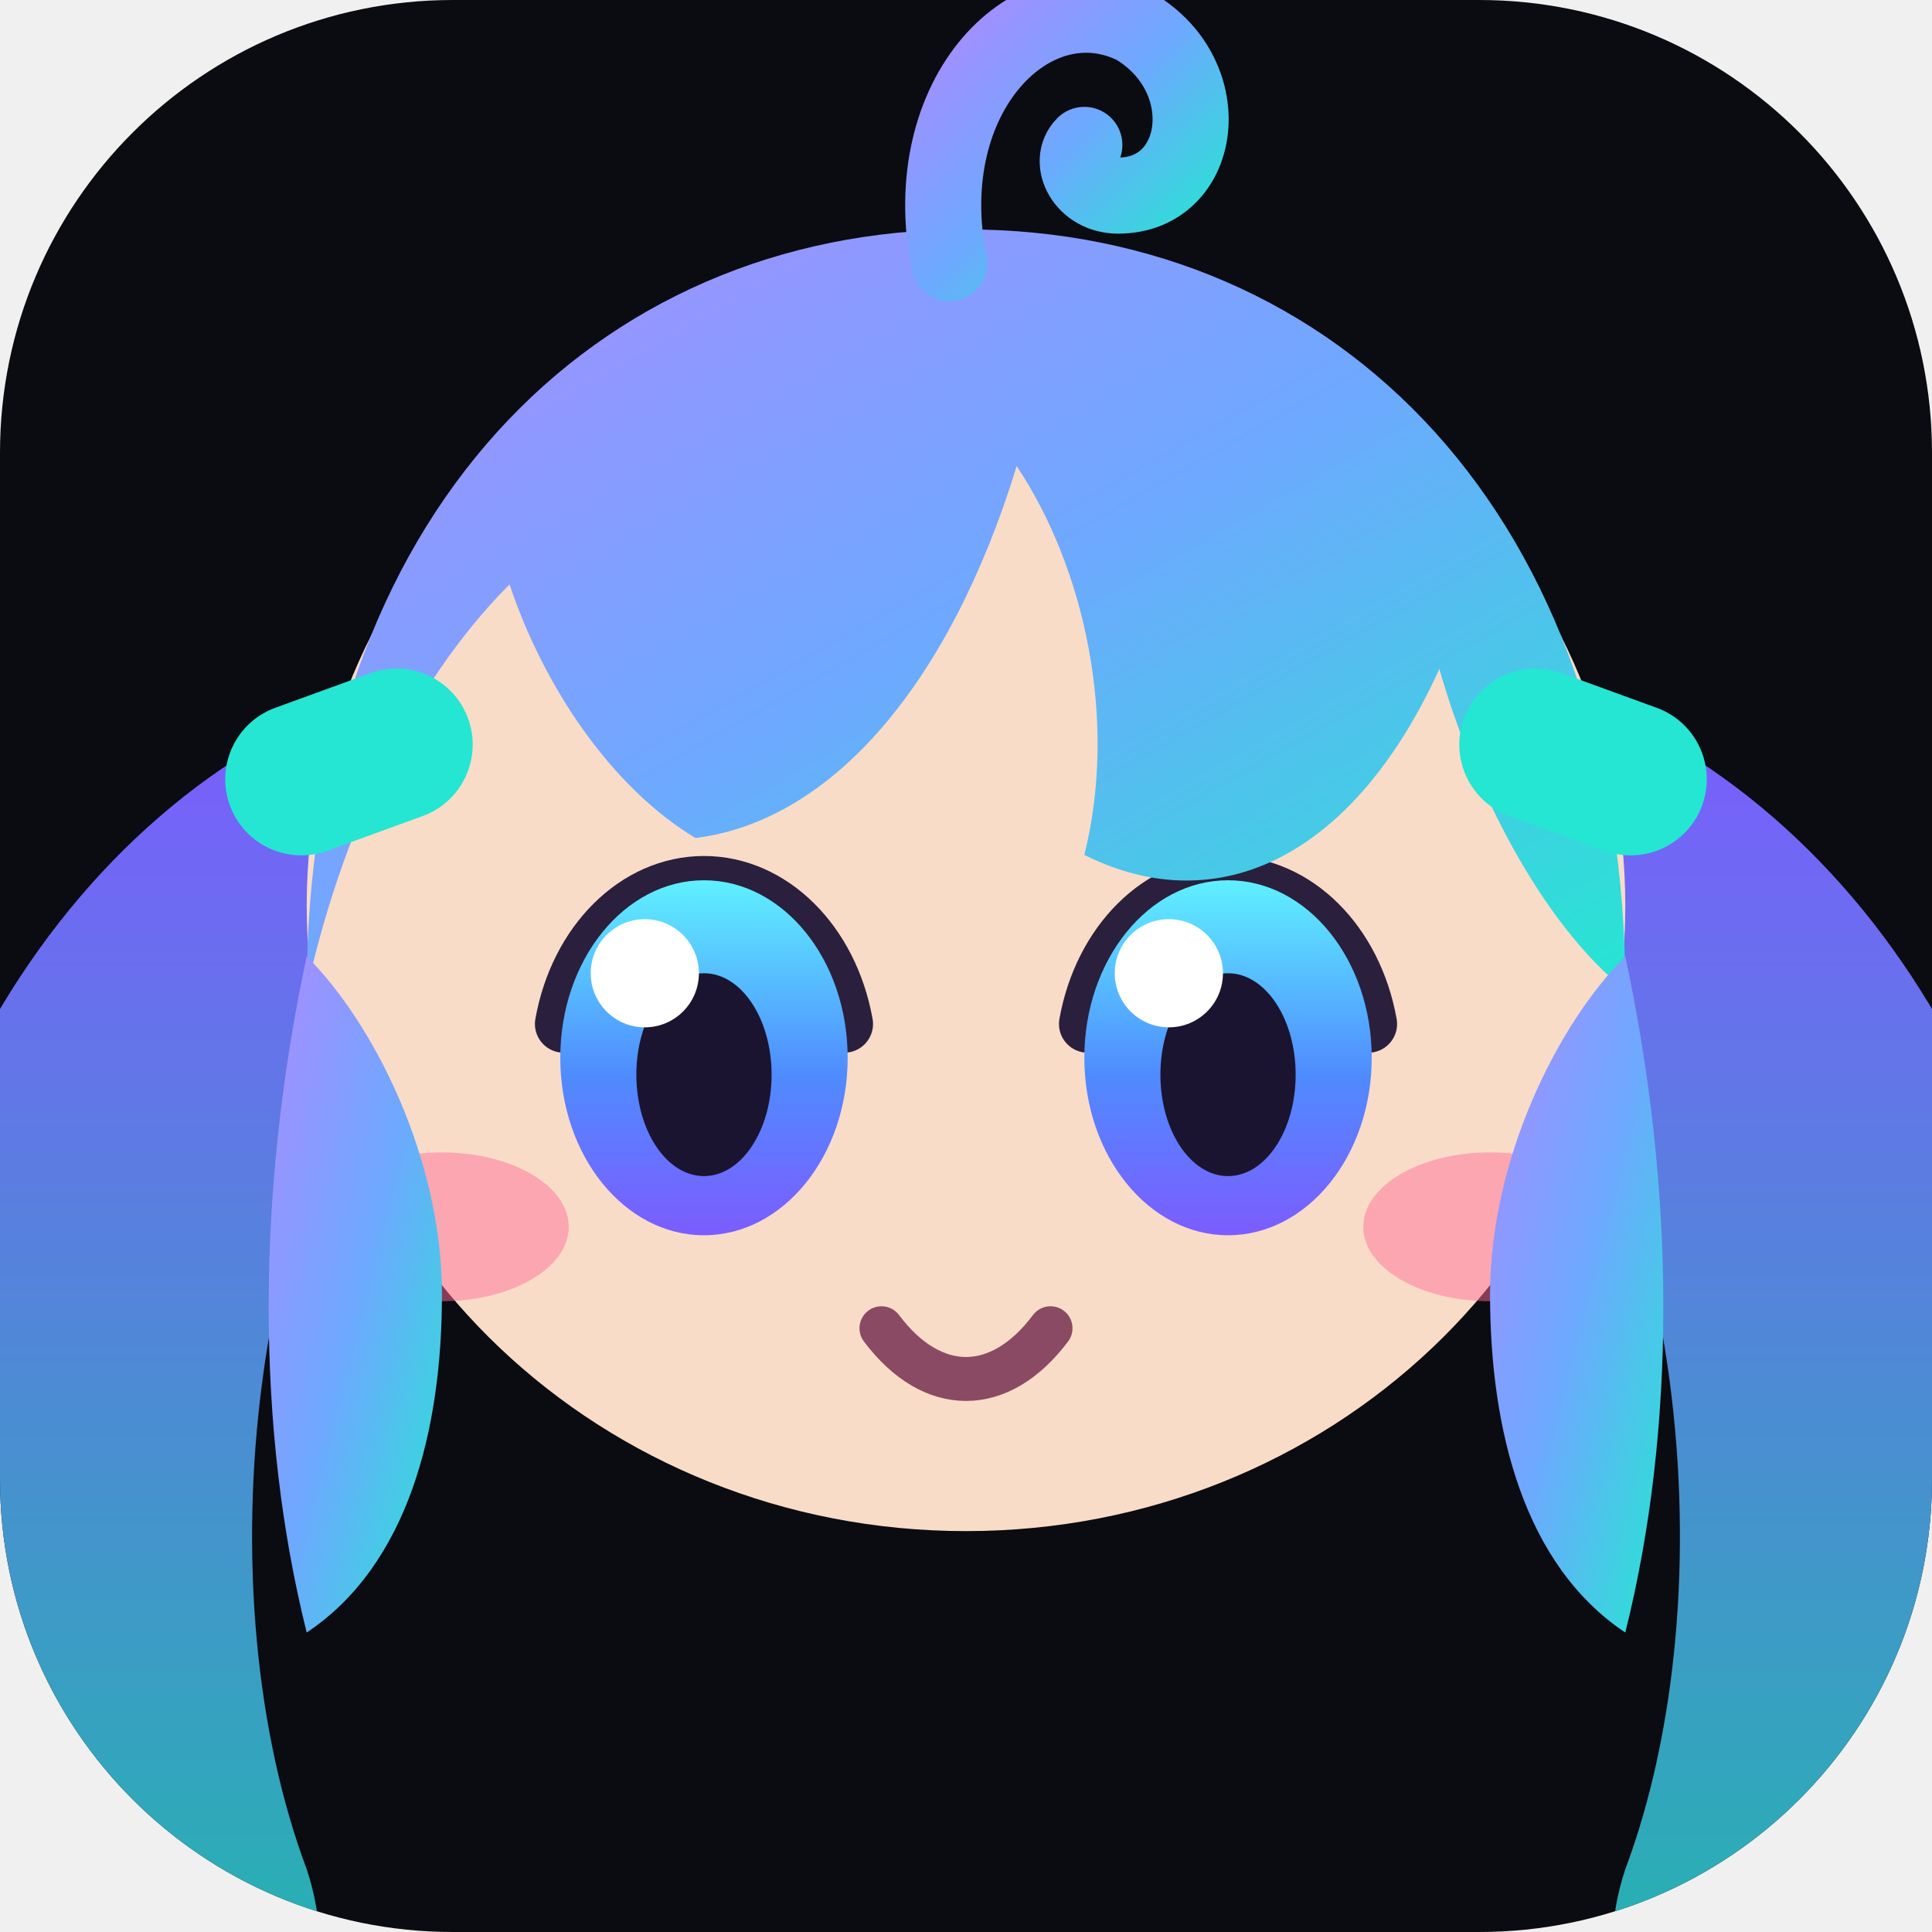
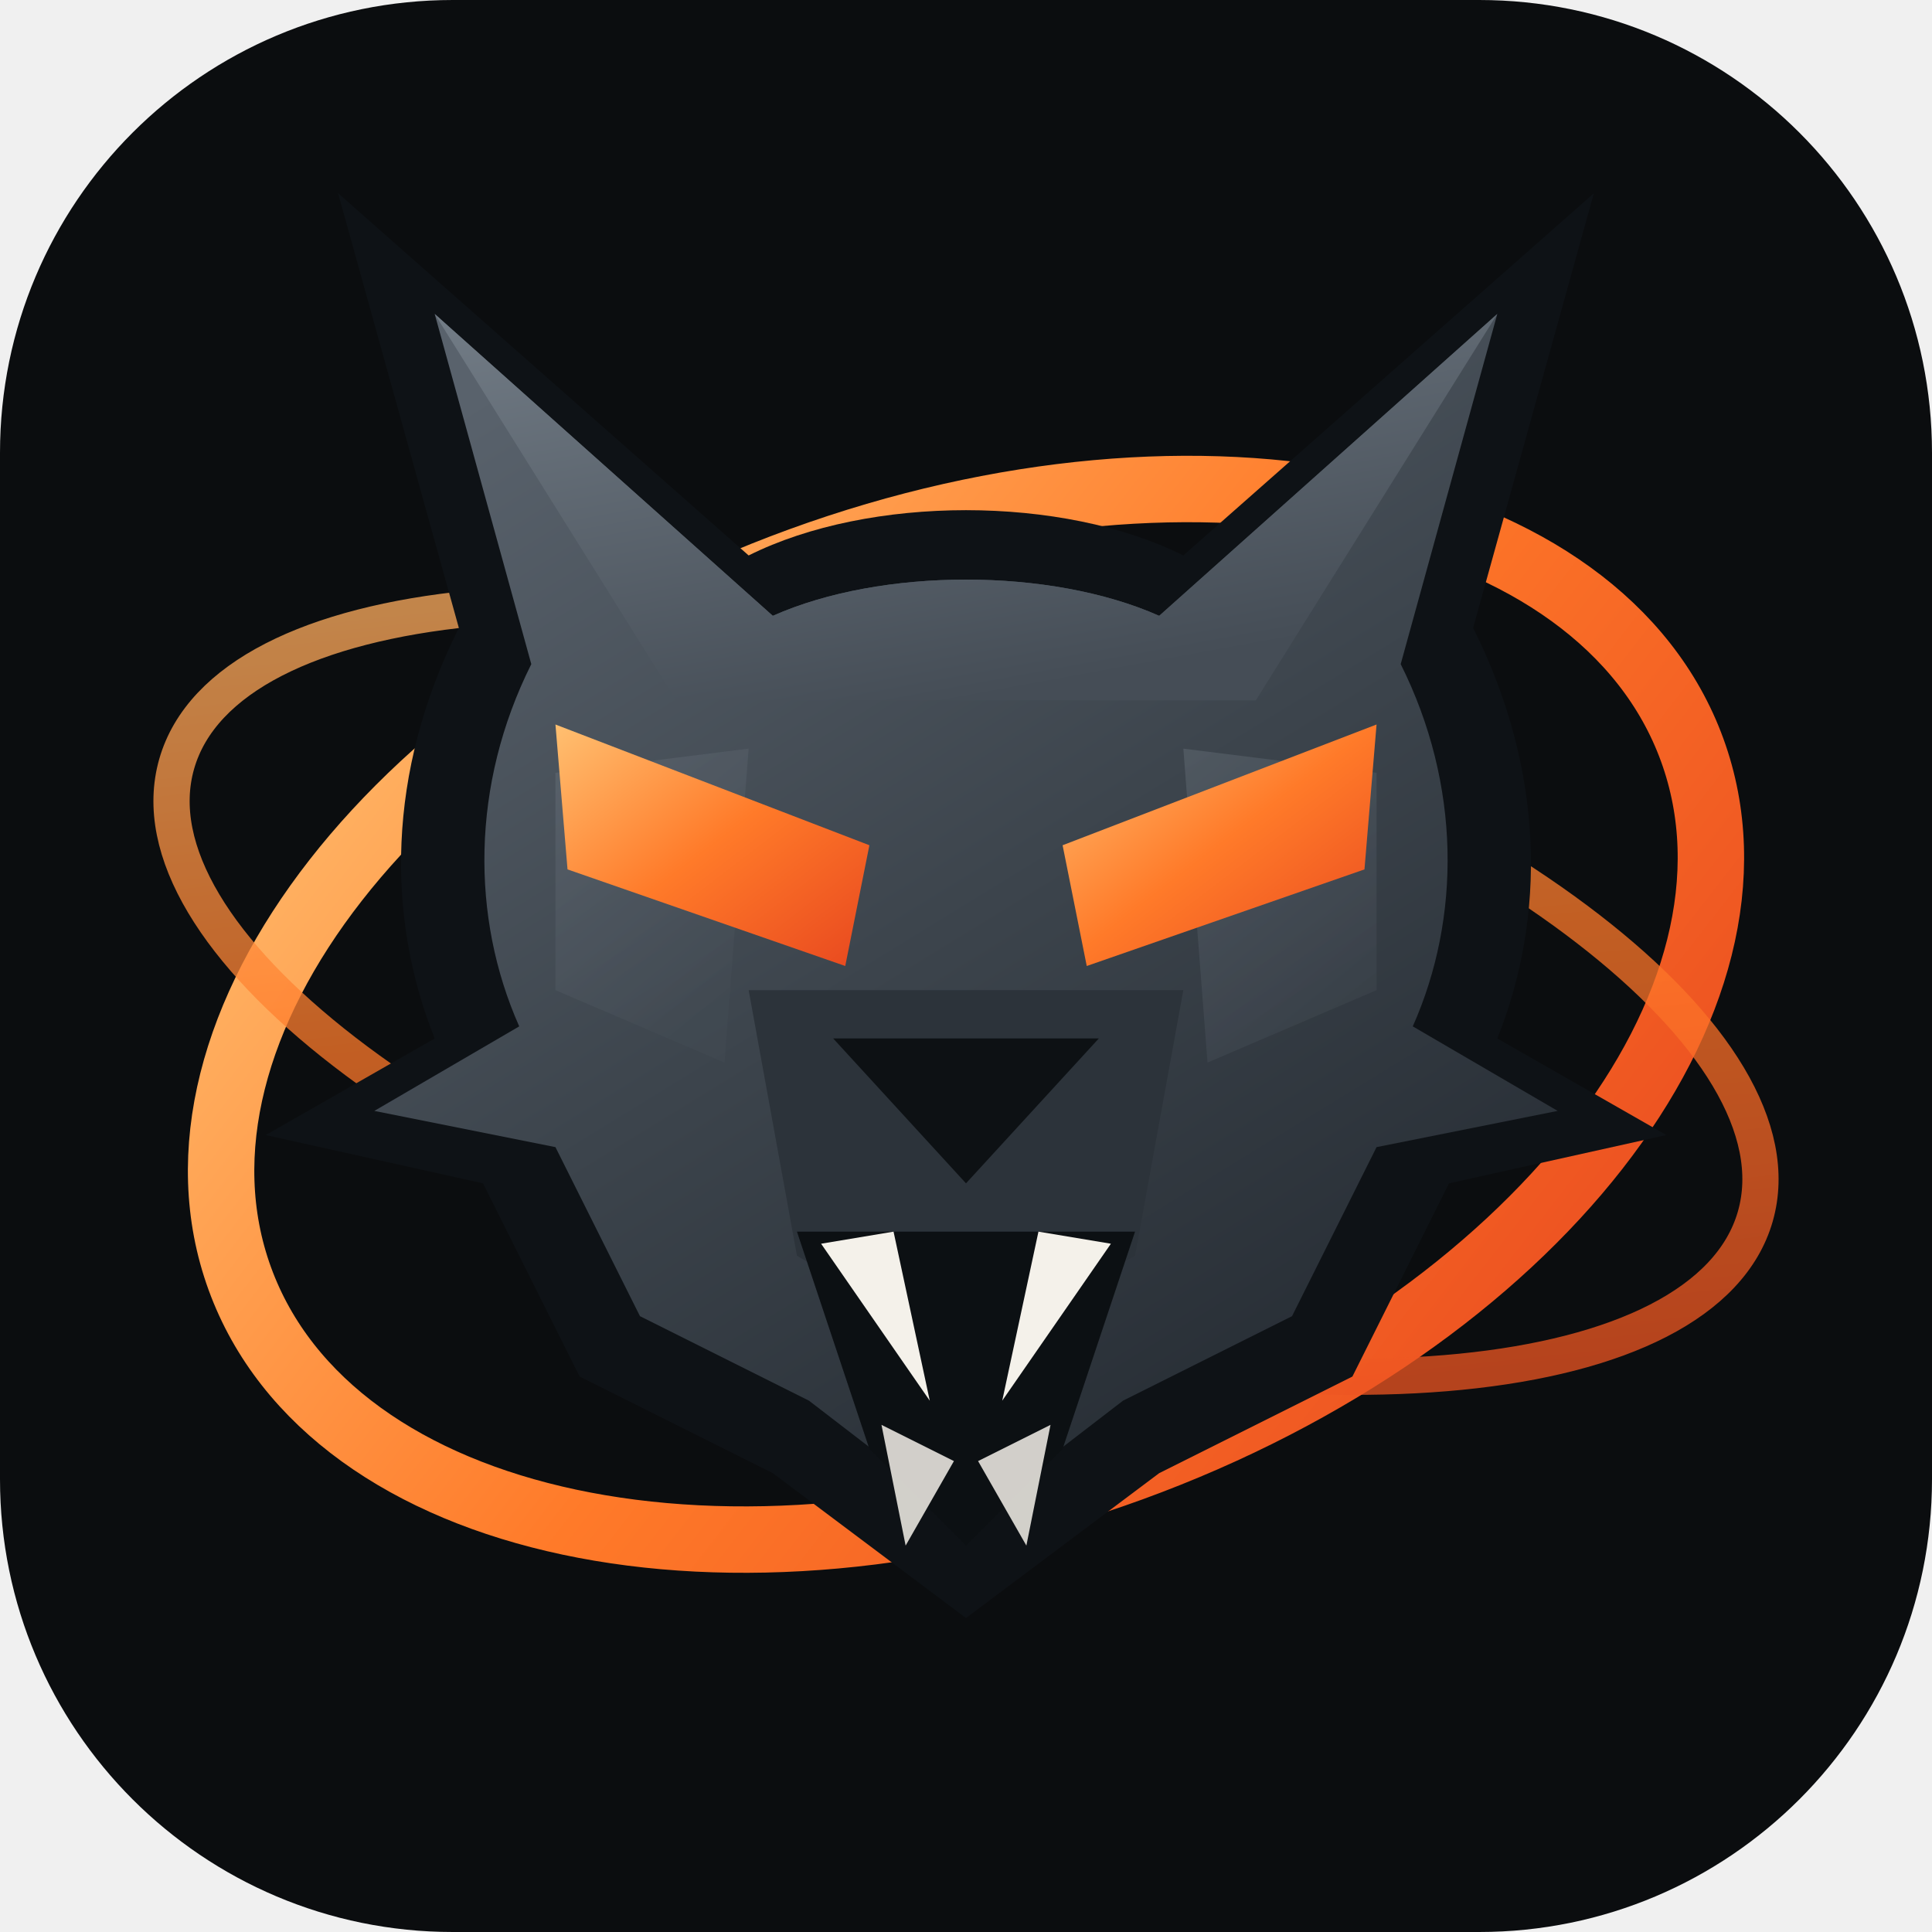
<svg xmlns="http://www.w3.org/2000/svg" viewBox="0 0 64 64">
-   <defs>
-     <linearGradient id="fHair" x1="0" y1="0" x2="1" y2="1">
-       <stop offset="0" stop-color="#a98cff" />
-       <stop offset=".5" stop-color="#6ea8ff" />
-       <stop offset="1" stop-color="#25e6d2" />
-     </linearGradient>
-     <linearGradient id="fBack" x1="0" y1="0" x2="0" y2="1">
-       <stop offset="0" stop-color="#7c5cff" />
-       <stop offset="1" stop-color="#1fb9ab" />
-     </linearGradient>
-     <linearGradient id="fEye" x1="0" y1="0" x2="0" y2="1">
-       <stop offset="0" stop-color="#5ff0ff" />
-       <stop offset=".55" stop-color="#4f8bff" />
-       <stop offset="1" stop-color="#7c5cff" />
-     </linearGradient>
-   </defs>
-   <clipPath id="fClip">
-     <rect width="64" height="64" rx="15" />
-   </clipPath>
-   <rect width="64" height="64" rx="15" fill="#0b0b12" />
-   <g clip-path="url(#fClip)">
-     <g transform="translate(-12.8 -1.92) scale(.56)">
-       <path d="M46 44C27 50 14 71 15 96c1 17 9 30 20 30 6 0 8-6 6-12-6-16-4-42 9-57z" fill="url(#fBack)" />
-       <path d="M114 44c19 6 32 27 31 52-1 17-9 30-20 30-6 0-8-6-6-12 6-16 4-42-9-57z" fill="url(#fBack)" />
-       <ellipse cx="80" cy="57" rx="39" ry="37" fill="#f9dcc7" />
-       <path d="M56.2 64A8.5 10.5 0 0 1 72.8 64" stroke="#2a1f3d" stroke-width="3.4" fill="none" stroke-linecap="round" />
-       <ellipse cx="64.5" cy="66" rx="8.5" ry="10.5" fill="url(#fEye)" />
-       <ellipse cx="64.5" cy="67" rx="4" ry="6" fill="#1b1430" />
-       <circle cx="61" cy="61" r="3.2" fill="#fff" />
-       <path d="M87.2 64A8.5 10.5 0 0 1 103.8 64" stroke="#2a1f3d" stroke-width="3.4" fill="none" stroke-linecap="round" />
-       <ellipse cx="95.5" cy="66" rx="8.5" ry="10.5" fill="url(#fEye)" />
-       <ellipse cx="95.5" cy="67" rx="4" ry="6" fill="#1b1430" />
-       <circle cx="92" cy="61" r="3.2" fill="#fff" />
-       <ellipse cx="49" cy="76" rx="7.5" ry="4.4" fill="#ff6f9c" opacity=".5" />
-       <ellipse cx="111" cy="76" rx="7.5" ry="4.4" fill="#ff6f9c" opacity=".5" />
-       <path d="M75 82c3 4 7 4 10 0" stroke="#8a4a63" stroke-width="2.6" fill="none" stroke-linecap="round" />
-       <path d="M41 62c0-28 17-45 39-45s39 17 39 45c-5-4-9-12-11-19-5 11-13 15-21 11 2-8 0-17-4-23-4 13-11 21-19 22-5-3-9-9-11-15-6 6-10 15-12 24z" fill="url(#fHair)" />
-       <path d="M41 60c-3 14-3 28 0 40 6-4 8-12 8-20s-4-16-8-20z" fill="url(#fHair)" />
-       <path d="M119 60c3 14 3 28 0 40-6-4-8-12-8-20s4-16 8-20z" fill="url(#fHair)" />
-       <rect x="36" y="44" width="15" height="9" rx="4.5" fill="#25e6d2" transform="rotate(-20 43.5 48.5)" />
-       <rect x="109" y="44" width="15" height="9" rx="4.5" fill="#25e6d2" transform="rotate(20 116.5 48.5)" />
-       <path d="M79 19c-2-10 5-17 11-14 5 3 4 10-1 10-2 0-3-2-2-3" stroke="url(#fHair)" stroke-width="4.5" fill="none" stroke-linecap="round" />
+   <rect width="64" height="64" rx="15" fill="#0b0d0f" />
+   <g transform="translate(32 32) scale(.40) translate(-80 -78)">
+     <defs>
+       <linearGradient id="pFur" x1=".2" y1="0" x2=".8" y2="1">
+         <stop offset="0" stop-color="#59626c" />
+         <stop offset=".5" stop-color="#3c444c" />
+         <stop offset="1" stop-color="#232930" />
+       </linearGradient>
+       <linearGradient id="pLit" x1="0" y1="0" x2=".5" y2="1">
+         <stop offset="0" stop-color="#727c86" />
+         <stop offset="1" stop-color="#454d56" />
+       </linearGradient>
+       <linearGradient id="pOr" x1="0" y1="0" x2="1" y2="1">
+         <stop offset="0" stop-color="#ffc071" />
+         <stop offset=".5" stop-color="#ff7a29" />
+         <stop offset="1" stop-color="#e8481f" />
+       </linearGradient>
+     </defs>
+     <g stroke="url(#pOr)" fill="none">
+       <ellipse cx="80" cy="82" rx="64" ry="40" transform="rotate(-20 80 82)" stroke-width="5.5" />
+       <ellipse cx="80" cy="80" rx="68" ry="27" transform="rotate(16 80 80)" stroke-width="3" opacity=".75" />
    </g>
+     <path d="M38 50 L28 14 L62 44 C72 39 88 39 98 44 L132 14 L122 50            C128 62 128 74 124 84 L138 92 L120 96 L112 112 L96 120            L80 132 L64 120 L48 112 L40 96 L22 92 L36 84 C32 74 32 62 38 50 Z" fill="#0e1216" />
+     <path d="M44 53 L36 24 L64 49 C73 45 87 45 96 49 L124 24 L116 53            C121 63 121 74 117 83 L129 90 L114 93 L107 107 L93 114            L80 124 L67 114 L53 107 L46 93 L31 90 L43 83 C39 74 39 63 44 53 Z" fill="url(#pFur)" />
+     <path d="M36 24 L64 49 C73 45 87 45 96 49 L124 24 L104 56 L56 56 Z" fill="url(#pLit)" />
+     <path d="M46 62 L62 60 L60 86 L46 80 Z" fill="url(#pLit)" opacity=".35" />
+     <path d="M114 62 L98 60 L100 86 L114 80 Z" fill="url(#pLit)" opacity=".35" />
+     <path d="M46 58 L72 68 L70 78 L47 70 Z" fill="url(#pOr)" />
+     <path d="M114 58 L88 68 L90 78 L113 70 Z" fill="url(#pOr)" />
+     <path d="M62 80 L98 80 L94 102 L80 110 L66 102 Z" fill="#2c333a" />
+     <path d="M69 84 L91 84 L80 96 Z" fill="#0d1114" />
+     <path d="M66 100 L94 100 L88 118 L80 126 L72 118 Z" fill="#0c1013" />
+     <path d="M68 101 L74 100 L77 114 Z" fill="#f4f1ea" />
+     <path d="M92 101 L86 100 L83 114 Z" fill="#f4f1ea" />
+     <path d="M75 126 L73 116 L79 119 Z" fill="#f4f1ea" opacity=".85" />
+     <path d="M85 126 L87 116 L81 119 Z" fill="#f4f1ea" opacity=".85" />
  </g>
</svg>
